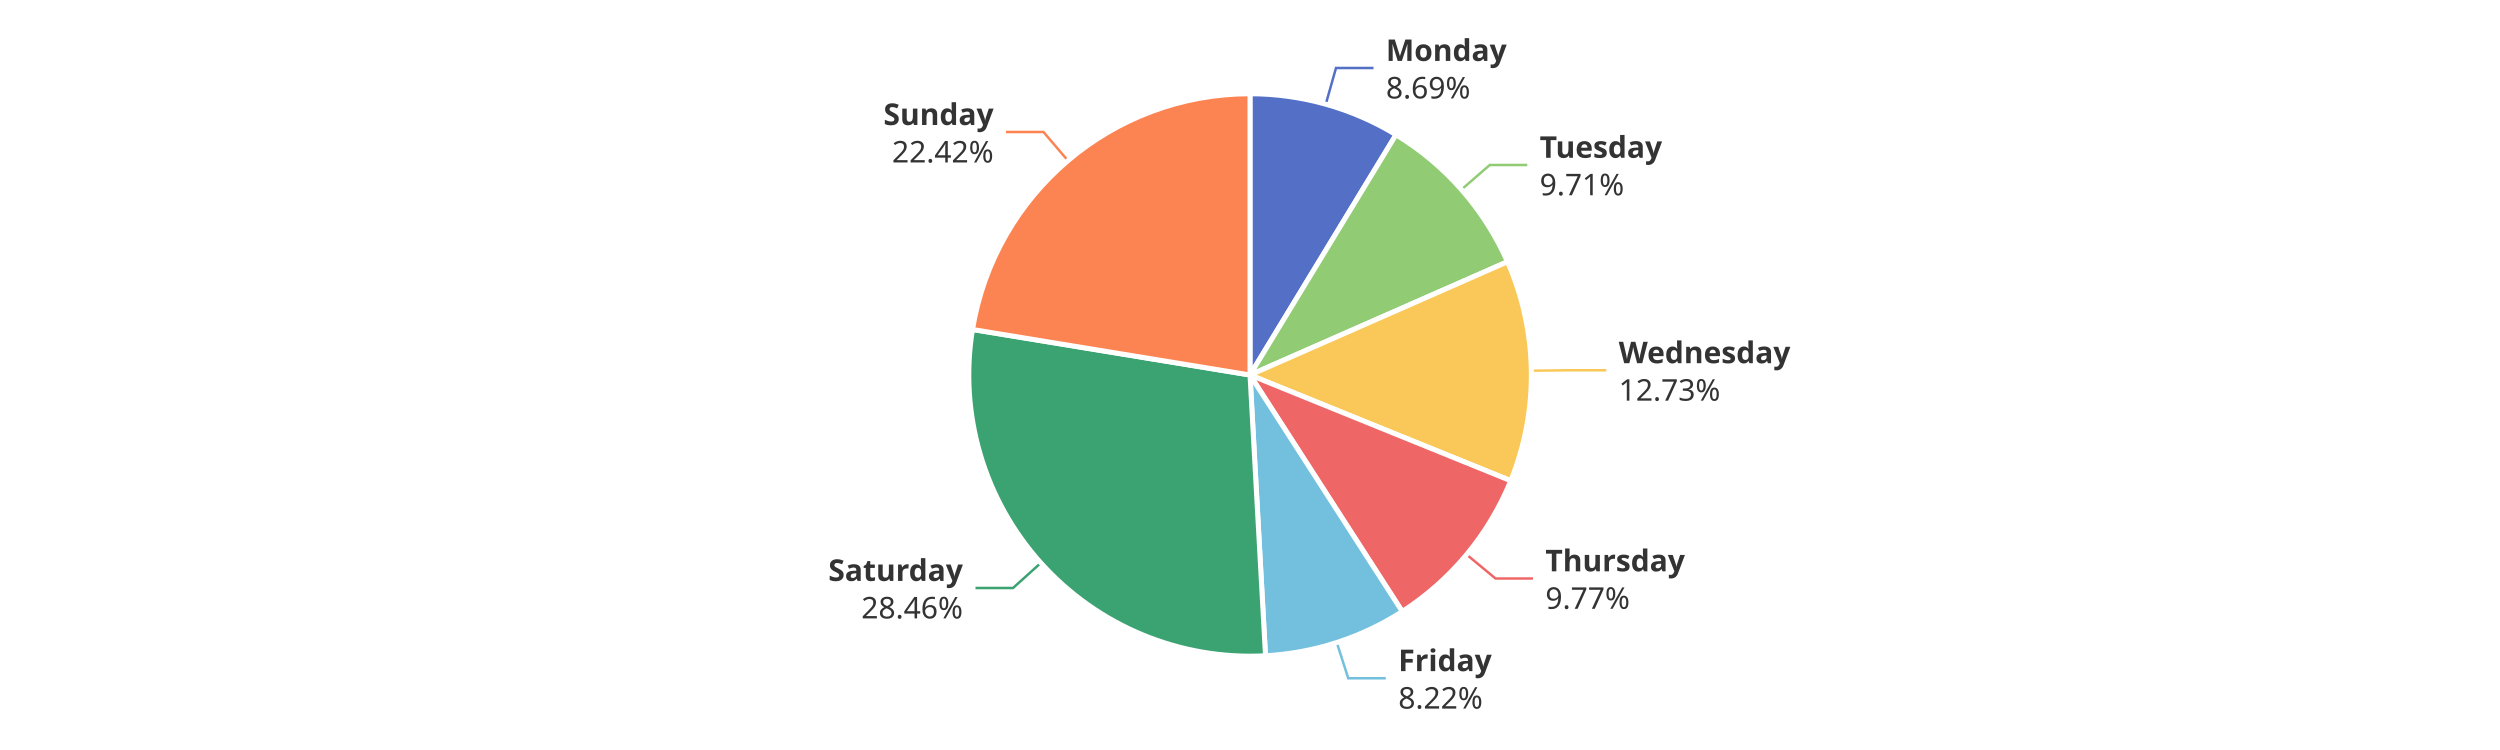
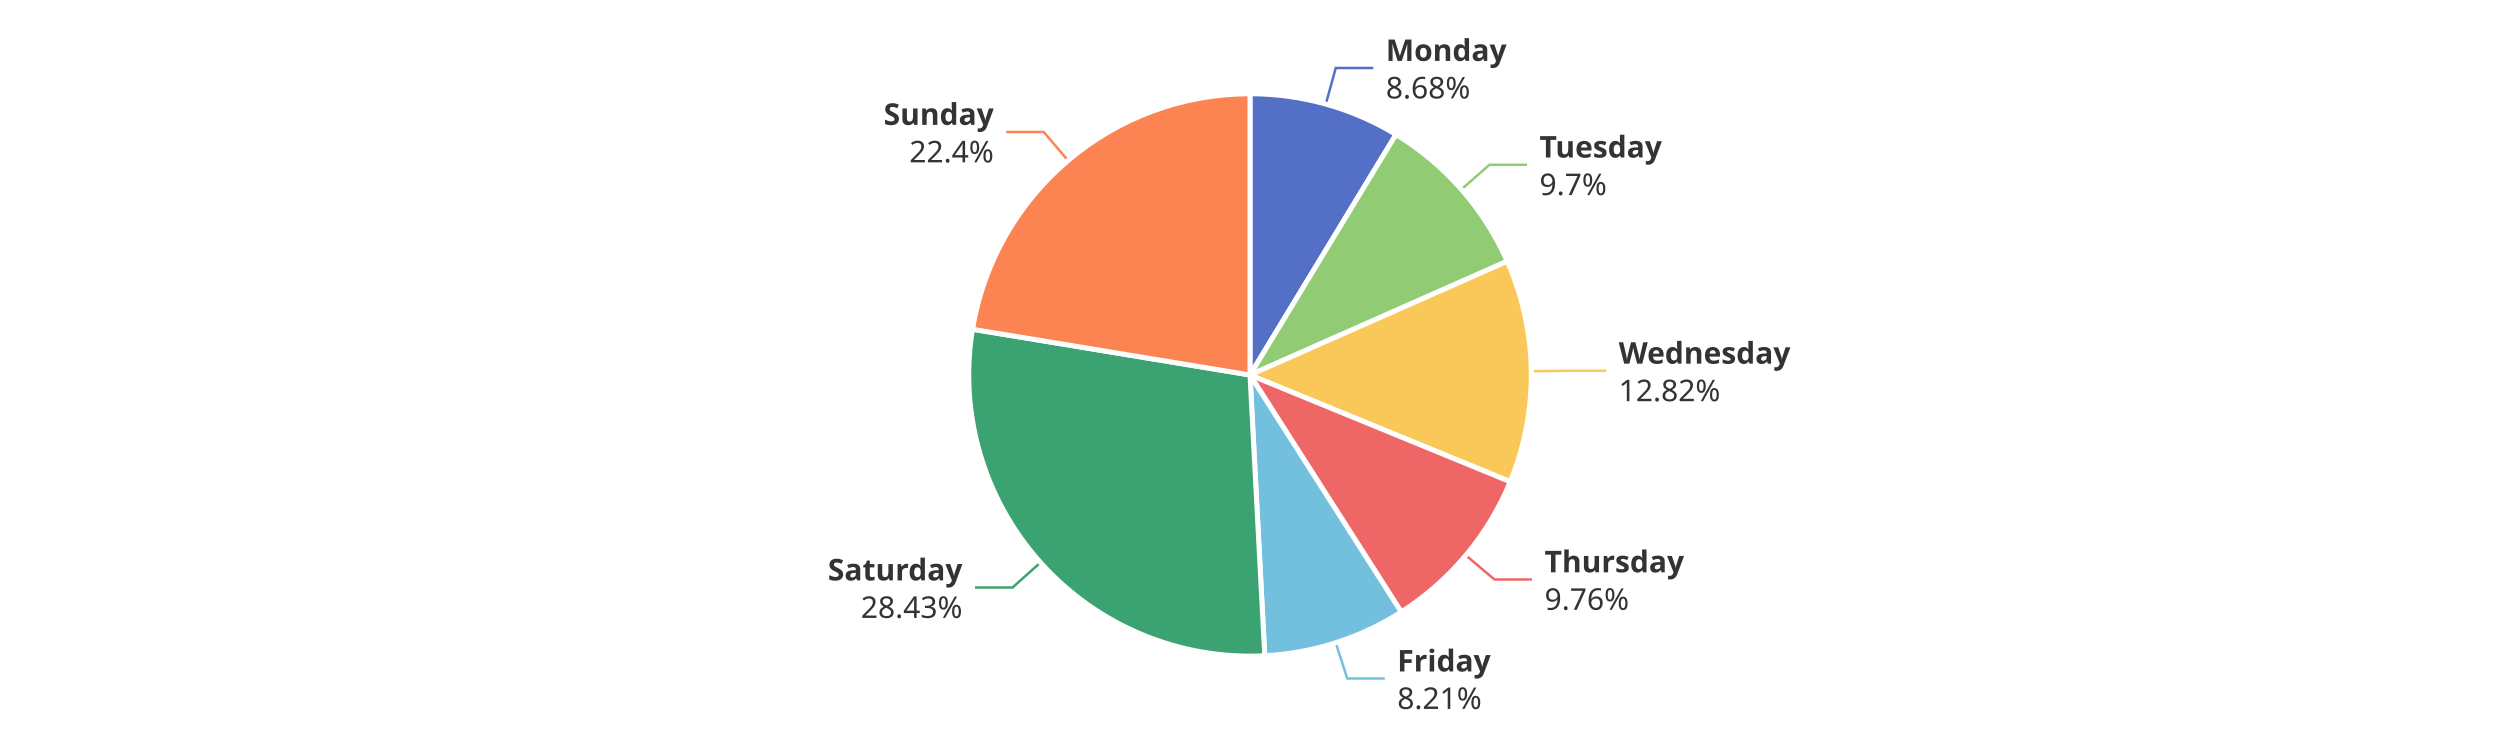
<svg xmlns="http://www.w3.org/2000/svg" width="1000" height="300" version="1.1" baseProfile="full" viewBox="0 0 1000 300">
  <rect width="1000" height="300" x="0" y="0" id="0" fill="#ffffff" />
-   <polyline points="530.3 41.7 534.4 27.2 549.4 27.2" fill="none" stroke="#5470c6" />
-   <polyline points="584.6 75.8 595.9 66 610.9 66" fill="none" stroke="#91cc75" />
-   <polyline points="612.5 148.3 627.5 148.1 642.5 148.1" fill="none" stroke="#fac858" />
-   <polyline points="586.6 221.8 598.2 231.4 613.2 231.4" fill="none" stroke="#ee6666" />
-   <polyline points="534.7 257 539.3 271.3 554.3 271.3" fill="none" stroke="#73c0de" />
-   <polyline points="416.3 225.2 405.2 235.2 390.2 235.2" fill="none" stroke="#3ba272" />
-   <polyline points="427.2 64.3 417.4 52.8 402.4 52.8" fill="none" stroke="#fc8452" />
-   <path d="M500 37.5A112.5 112.5 0 0 1 558.4 53.9L500 150Z" fill="#5470c6" stroke="#fff" stroke-width="2" stroke-linejoin="round" />
-   <path d="M558.4 53.9A112.5 112.5 0 0 1 603 104.7L500 150Z" fill="#91cc75" stroke="#fff" stroke-width="2" stroke-linejoin="round" />
-   <path d="M603 104.7A112.5 112.5 0 0 1 604.3 192.3L500 150Z" fill="#fac858" stroke="#fff" stroke-width="2" stroke-linejoin="round" />
-   <path d="M604.3 192.3A112.5 112.5 0 0 1 560.9 244.6L500 150Z" fill="#ee6666" stroke="#fff" stroke-width="2" stroke-linejoin="round" />
-   <path d="M560.9 244.6A112.5 112.5 0 0 1 506.2 262.3L500 150Z" fill="#73c0de" stroke="#fff" stroke-width="2" stroke-linejoin="round" />
-   <path d="M506.2 262.3A112.5 112.5 0 0 1 389 131.8L500 150Z" fill="#3ba272" stroke="#fff" stroke-width="2" stroke-linejoin="round" />
-   <path d="M389 131.8A112.5 112.5 0 0 1 500 37.5L500 150Z" fill="#fc8452" stroke="#fff" stroke-width="2" stroke-linejoin="round" />
-   <path d="M0 -15l42.8 0l0 30l-42.8 0Z" transform="translate(554.3773 27.2219)" fill="none" />
-   <text dominant-baseline="central" text-anchor="start" style="font-size:12px;font-family:sans-serif;font-weight:bold;" y="-7.5" transform="translate(554.3773 27.2219)" fill="#333" stroke="rgb(255,255,255)" stroke-width="2" paint-order="stroke" stroke-miterlimit="2">Monday</text>
-   <text dominant-baseline="central" text-anchor="start" style="font-size:12px;font-family:sans-serif;" y="7.5" transform="translate(554.3773 27.2219)" fill="#333" stroke="rgb(255,255,255)" stroke-width="2" paint-order="stroke" stroke-miterlimit="2">8.69%</text>
-   <path d="M0 -15l46.2 0l0 30l-46.2 0Z" transform="translate(615.8772 65.9535)" fill="none" />
-   <text dominant-baseline="central" text-anchor="start" style="font-size:12px;font-family:sans-serif;font-weight:bold;" y="-7.5" transform="translate(615.8772 65.9535)" fill="#333" stroke="rgb(255,255,255)" stroke-width="2" paint-order="stroke" stroke-miterlimit="2">Tuesday</text>
-   <text dominant-baseline="central" text-anchor="start" style="font-size:12px;font-family:sans-serif;" y="7.5" transform="translate(615.8772 65.9535)" fill="#333" stroke="rgb(255,255,255)" stroke-width="2" paint-order="stroke" stroke-miterlimit="2">9.71%</text>
-   <path d="M0 -15l63.6 0l0 30l-63.6 0Z" transform="translate(647.4861 148.1175)" fill="none" />
-   <text dominant-baseline="central" text-anchor="start" style="font-size:12px;font-family:sans-serif;font-weight:bold;" y="-7.5" transform="translate(647.4861 148.1175)" fill="#333" stroke="rgb(255,255,255)" stroke-width="2" paint-order="stroke" stroke-miterlimit="2">Wednesday</text>
-   <text dominant-baseline="central" text-anchor="start" style="font-size:12px;font-family:sans-serif;" y="7.5" transform="translate(647.4861 148.1175)" fill="#333" stroke="rgb(255,255,255)" stroke-width="2" paint-order="stroke" stroke-miterlimit="2">12.73%</text>
-   <path d="M0 -15l50.2 0l0 30l-50.2 0Z" transform="translate(618.1638 231.3641)" fill="none" />
-   <text dominant-baseline="central" text-anchor="start" style="font-size:12px;font-family:sans-serif;font-weight:bold;" y="-7.5" transform="translate(618.1638 231.3641)" fill="#333" stroke="rgb(255,255,255)" stroke-width="2" paint-order="stroke" stroke-miterlimit="2">Thursday</text>
-   <text dominant-baseline="central" text-anchor="start" style="font-size:12px;font-family:sans-serif;" y="7.5" transform="translate(618.1638 231.3641)" fill="#333" stroke="rgb(255,255,255)" stroke-width="2" paint-order="stroke" stroke-miterlimit="2">9.77%</text>
-   <path d="M0 -15l34.2 0l0 30l-34.2 0Z" transform="translate(559.3235 271.2844)" fill="none" />
-   <text dominant-baseline="central" text-anchor="start" style="font-size:12px;font-family:sans-serif;font-weight:bold;" y="-7.5" transform="translate(559.3235 271.2844)" fill="#333" stroke="rgb(255,255,255)" stroke-width="2" paint-order="stroke" stroke-miterlimit="2">Friday</text>
-   <text dominant-baseline="central" text-anchor="start" style="font-size:12px;font-family:sans-serif;" y="7.5" transform="translate(559.3235 271.2844)" fill="#333" stroke="rgb(255,255,255)" stroke-width="2" paint-order="stroke" stroke-miterlimit="2">8.22%</text>
-   <path d="M-48.2 -15l48.2 0l0 30l-48.2 0Z" transform="translate(385.1597 235.2149)" fill="none" />
-   <text dominant-baseline="central" text-anchor="end" style="font-size:12px;font-family:sans-serif;font-weight:bold;" y="-7.5" transform="translate(385.1597 235.2149)" fill="#333" stroke="rgb(255,255,255)" stroke-width="2" paint-order="stroke" stroke-miterlimit="2">Saturday</text>
-   <text dominant-baseline="central" text-anchor="end" style="font-size:12px;font-family:sans-serif;" y="7.5" transform="translate(385.1597 235.2149)" fill="#333" stroke="rgb(255,255,255)" stroke-width="2" paint-order="stroke" stroke-miterlimit="2">28.46%</text>
-   <path d="M-40.9 -15l40.9 0l0 30l-40.9 0Z" transform="translate(397.4393 52.8404)" fill="none" />
-   <text dominant-baseline="central" text-anchor="end" style="font-size:12px;font-family:sans-serif;font-weight:bold;" y="-7.5" transform="translate(397.4393 52.8404)" fill="#333" stroke="rgb(255,255,255)" stroke-width="2" paint-order="stroke" stroke-miterlimit="2">Sunday</text>
-   <text dominant-baseline="central" text-anchor="end" style="font-size:12px;font-family:sans-serif;" y="7.5" transform="translate(397.4393 52.8404)" fill="#333" stroke="rgb(255,255,255)" stroke-width="2" paint-order="stroke" stroke-miterlimit="2">22.42%</text>
+   <polyline points="530.3 41.7 534.3 27.2 549.3 27.2" fill="none" stroke="#5470c6" />
+   <polyline points="584.5 75.8 595.8 65.9 610.8 65.9" fill="none" stroke="#91cc75" />
+   <polyline points="612.5 148.5 627.5 148.3 642.5 148.3" fill="none" stroke="#fac858" />
+   <polyline points="586.3 222.1 597.8 231.8 612.8 231.8" fill="none" stroke="#ee6666" />
+   <polyline points="534.3 257.1 538.9 271.4 553.9 271.4" fill="none" stroke="#73c0de" />
+   <polyline points="416.2 225 405 235 390 235" fill="none" stroke="#3ba272" />
+   <polyline points="427.2 64.2 417.5 52.8 402.5 52.8" fill="none" stroke="#fc8452" />
+   <path d="M500 37.5A112.5 112.5 0 0 1 558.4 53.8L500 150Z" fill="#5470c6" stroke="#fff" stroke-width="2" stroke-linejoin="round" />
+   <path d="M558.4 53.8A112.5 112.5 0 0 1 602.9 104.5L500 150Z" fill="#91cc75" stroke="#fff" stroke-width="2" stroke-linejoin="round" />
+   <path d="M602.9 104.5A112.5 112.5 0 0 1 604.1 192.7L500 150Z" fill="#fac858" stroke="#fff" stroke-width="2" stroke-linejoin="round" />
+   <path d="M604.1 192.7A112.5 112.5 0 0 1 560.5 244.8L500 150Z" fill="#ee6666" stroke="#fff" stroke-width="2" stroke-linejoin="round" />
+   <path d="M560.5 244.8A112.5 112.5 0 0 1 505.9 262.3L500 150Z" fill="#73c0de" stroke="#fff" stroke-width="2" stroke-linejoin="round" />
+   <path d="M505.9 262.3A112.5 112.5 0 0 1 389 131.7L500 150Z" fill="#3ba272" stroke="#fff" stroke-width="2" stroke-linejoin="round" />
+   <path d="M389 131.7A112.5 112.5 0 0 1 500 37.5L500 150Z" fill="#fc8452" stroke="#fff" stroke-width="2" stroke-linejoin="round" />
+   <path d="M0 -15l42.8 0l0 30l-42.8 0Z" transform="translate(554.3387 27.2111)" fill="none" />
+   <text dominant-baseline="central" text-anchor="start" style="font-size:12px;font-family:sans-serif;font-weight:bold;" y="-7.5" transform="translate(554.3387 27.2111)" fill="#333" stroke="rgb(255,255,255)" stroke-width="2" paint-order="stroke" stroke-miterlimit="2">Monday</text>
+   <text dominant-baseline="central" text-anchor="start" style="font-size:12px;font-family:sans-serif;" y="7.5" transform="translate(554.3387 27.2111)" fill="#333" stroke="rgb(255,255,255)" stroke-width="2" paint-order="stroke" stroke-miterlimit="2">8.68%</text>
+   <path d="M0 -15l46.2 0l0 30l-46.2 0Z" transform="translate(615.7979 65.8632)" fill="none" />
+   <text dominant-baseline="central" text-anchor="start" style="font-size:12px;font-family:sans-serif;font-weight:bold;" y="-7.5" transform="translate(615.7979 65.8632)" fill="#333" stroke="rgb(255,255,255)" stroke-width="2" paint-order="stroke" stroke-miterlimit="2">Tuesday</text>
+   <text dominant-baseline="central" text-anchor="start" style="font-size:12px;font-family:sans-serif;" y="7.5" transform="translate(615.7979 65.8632)" fill="#333" stroke="rgb(255,255,255)" stroke-width="2" paint-order="stroke" stroke-miterlimit="2">9.7%</text>
+   <path d="M0 -15l63.6 0l0 30l-63.6 0Z" transform="translate(647.4889 148.3177)" fill="none" />
+   <text dominant-baseline="central" text-anchor="start" style="font-size:12px;font-family:sans-serif;font-weight:bold;" y="-7.5" transform="translate(647.4889 148.3177)" fill="#333" stroke="rgb(255,255,255)" stroke-width="2" paint-order="stroke" stroke-miterlimit="2">Wednesday</text>
+   <text dominant-baseline="central" text-anchor="start" style="font-size:12px;font-family:sans-serif;" y="7.5" transform="translate(647.4889 148.3177)" fill="#333" stroke="rgb(255,255,255)" stroke-width="2" paint-order="stroke" stroke-miterlimit="2">12.82%</text>
+   <path d="M0 -15l50.2 0l0 30l-50.2 0Z" transform="translate(617.8307 231.7643)" fill="none" />
+   <text dominant-baseline="central" text-anchor="start" style="font-size:12px;font-family:sans-serif;font-weight:bold;" y="-7.5" transform="translate(617.8307 231.7643)" fill="#333" stroke="rgb(255,255,255)" stroke-width="2" paint-order="stroke" stroke-miterlimit="2">Thursday</text>
+   <text dominant-baseline="central" text-anchor="start" style="font-size:12px;font-family:sans-serif;" y="7.5" transform="translate(617.8307 231.7643)" fill="#333" stroke="rgb(255,255,255)" stroke-width="2" paint-order="stroke" stroke-miterlimit="2">9.76%</text>
+   <path d="M0 -15l34.2 0l0 30l-34.2 0Z" transform="translate(558.9041 271.4196)" fill="none" />
+   <text dominant-baseline="central" text-anchor="start" style="font-size:12px;font-family:sans-serif;font-weight:bold;" y="-7.5" transform="translate(558.9041 271.4196)" fill="#333" stroke="rgb(255,255,255)" stroke-width="2" paint-order="stroke" stroke-miterlimit="2">Friday</text>
+   <text dominant-baseline="central" text-anchor="start" style="font-size:12px;font-family:sans-serif;" y="7.5" transform="translate(558.9041 271.4196)" fill="#333" stroke="rgb(255,255,255)" stroke-width="2" paint-order="stroke" stroke-miterlimit="2">8.21%</text>
+   <path d="M-48.2 -15l48.2 0l0 30l-48.2 0Z" transform="translate(384.9726 235.0061)" fill="none" />
+   <text dominant-baseline="central" text-anchor="end" style="font-size:12px;font-family:sans-serif;font-weight:bold;" y="-7.5" transform="translate(384.9726 235.0061)" fill="#333" stroke="rgb(255,255,255)" stroke-width="2" paint-order="stroke" stroke-miterlimit="2">Saturday</text>
+   <text dominant-baseline="central" text-anchor="end" style="font-size:12px;font-family:sans-serif;" y="7.5" transform="translate(384.9726 235.0061)" fill="#333" stroke="rgb(255,255,255)" stroke-width="2" paint-order="stroke" stroke-miterlimit="2">28.43%</text>
+   <path d="M-40.9 -15l40.9 0l0 30l-40.9 0Z" transform="translate(397.5004 52.7886)" fill="none" />
+   <text dominant-baseline="central" text-anchor="end" style="font-size:12px;font-family:sans-serif;font-weight:bold;" y="-7.5" transform="translate(397.5004 52.7886)" fill="#333" stroke="rgb(255,255,255)" stroke-width="2" paint-order="stroke" stroke-miterlimit="2">Sunday</text>
+   <text dominant-baseline="central" text-anchor="end" style="font-size:12px;font-family:sans-serif;" y="7.5" transform="translate(397.5004 52.7886)" fill="#333" stroke="rgb(255,255,255)" stroke-width="2" paint-order="stroke" stroke-miterlimit="2">22.4%</text>
</svg>
